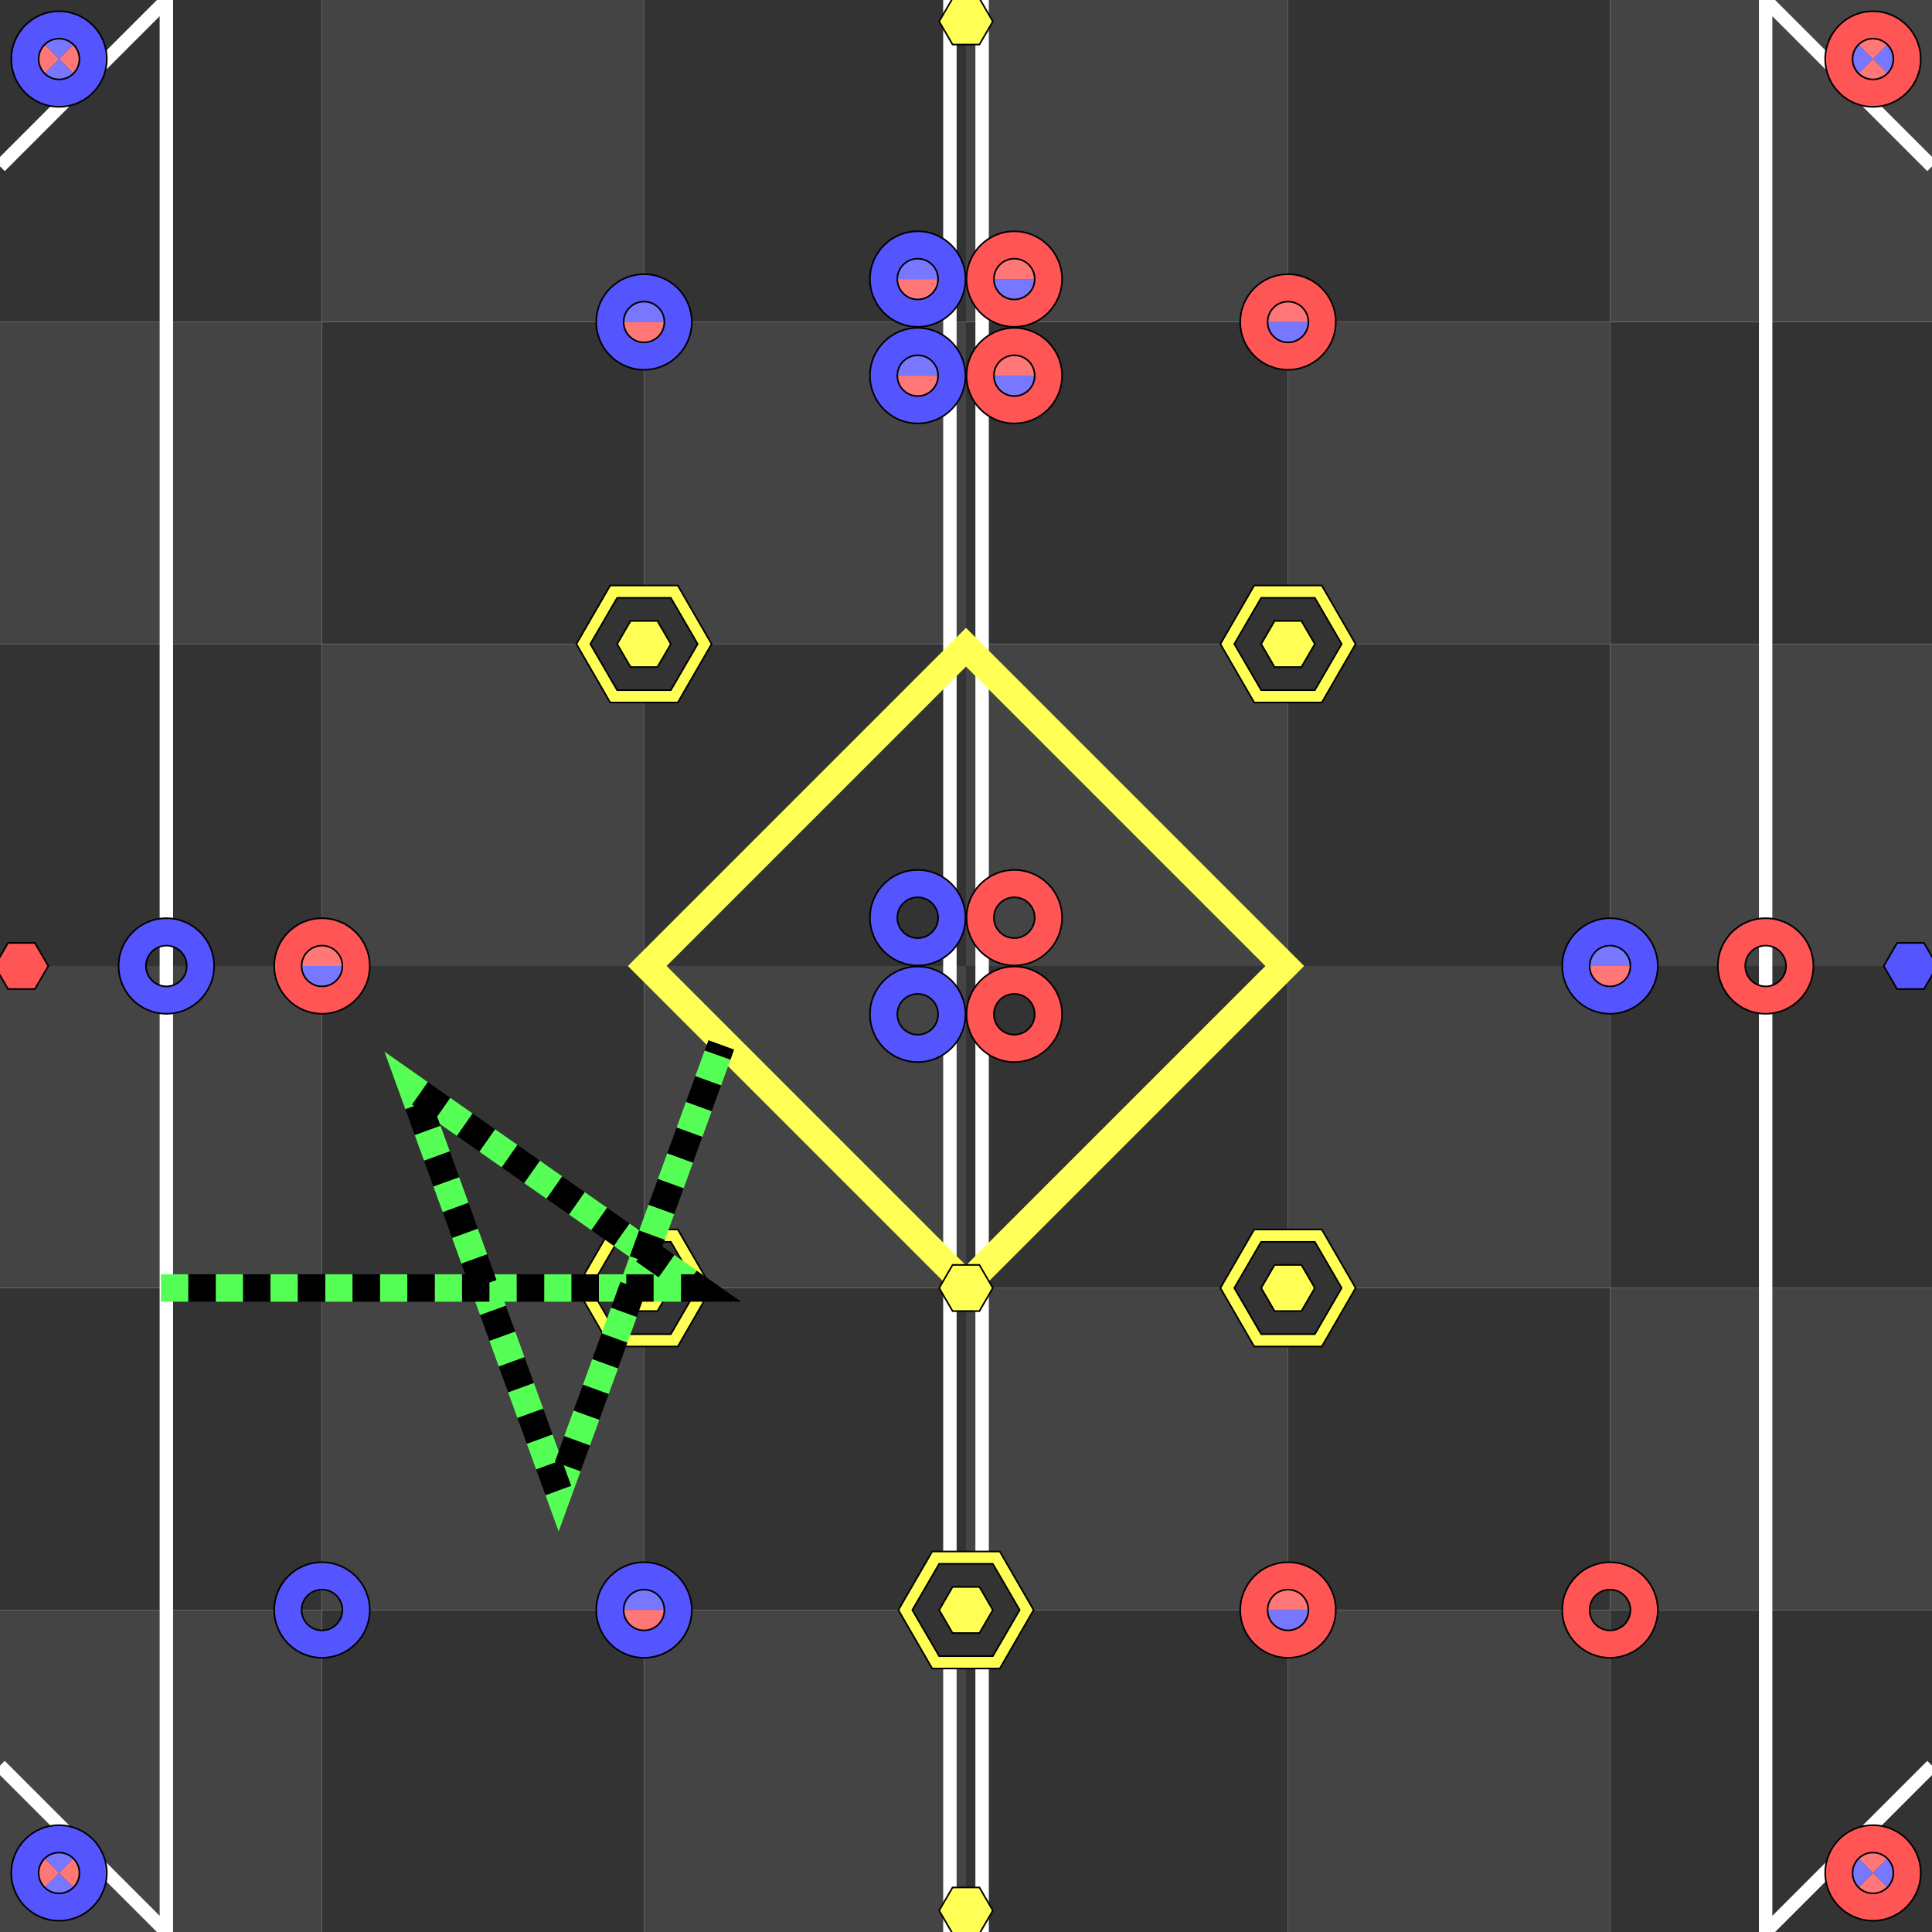
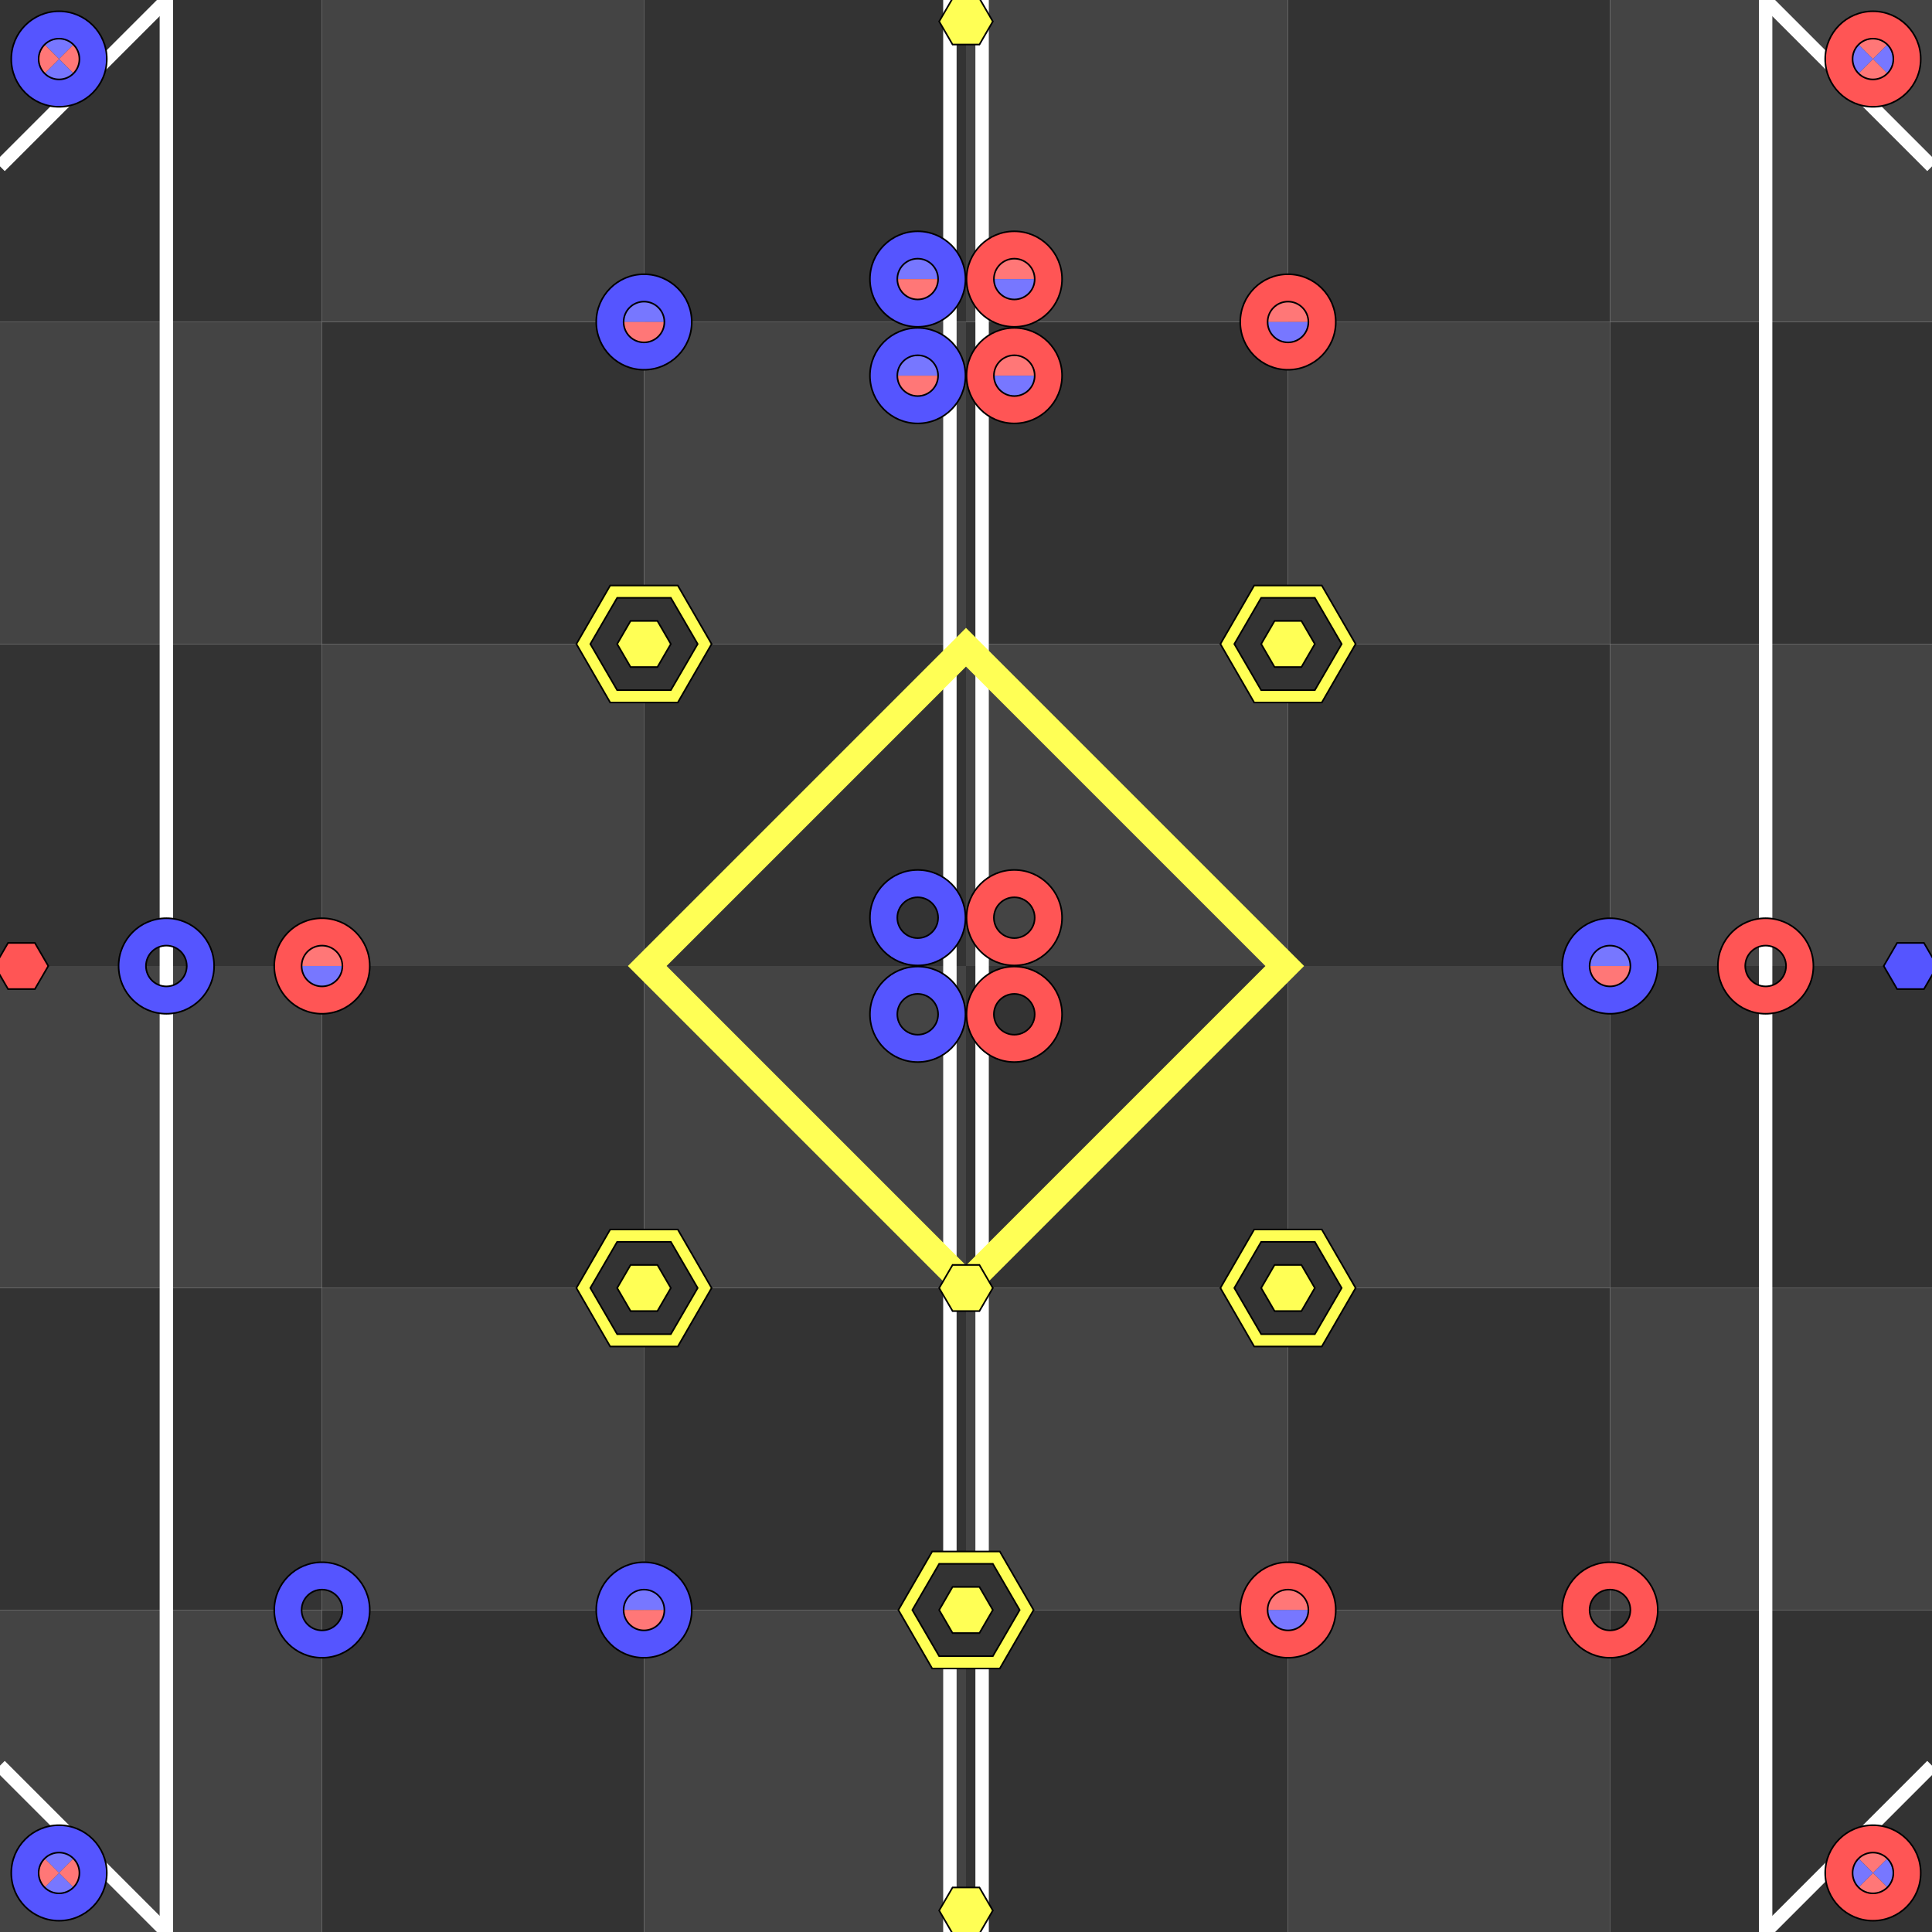
<svg xmlns="http://www.w3.org/2000/svg" version="1.1" width="600" height="600" viewBox="-1800 -1800 3600 3600">
  <g transform="scale(1, -1)">
    <rect x="-1800" y="-1800" width="600" height="600" fill="#444444" />
    <rect x="-1800" y="-1200" width="600" height="600" fill="#333333" />
    <rect x="-1800" y="-600" width="600" height="600" fill="#444444" />
    <rect x="-1800" y="0" width="600" height="600" fill="#333333" />
    <rect x="-1800" y="600" width="600" height="600" fill="#444444" />
    <rect x="-1800" y="1200" width="600" height="600" fill="#333333" />
    <rect x="-1200" y="-1800" width="600" height="600" fill="#333333" />
    <rect x="-1200" y="-1200" width="600" height="600" fill="#444444" />
    <rect x="-1200" y="-600" width="600" height="600" fill="#333333" />
    <rect x="-1200" y="0" width="600" height="600" fill="#444444" />
    <rect x="-1200" y="600" width="600" height="600" fill="#333333" />
    <rect x="-1200" y="1200" width="600" height="600" fill="#444444" />
    <rect x="-600" y="-1800" width="600" height="600" fill="#444444" />
    <rect x="-600" y="-1200" width="600" height="600" fill="#333333" />
    <rect x="-600" y="-600" width="600" height="600" fill="#444444" />
    <rect x="-600" y="0" width="600" height="600" fill="#333333" />
    <rect x="-600" y="600" width="600" height="600" fill="#444444" />
    <rect x="-600" y="1200" width="600" height="600" fill="#333333" />
    <rect x="0" y="-1800" width="600" height="600" fill="#333333" />
    <rect x="0" y="-1200" width="600" height="600" fill="#444444" />
    <rect x="0" y="-600" width="600" height="600" fill="#333333" />
    <rect x="0" y="0" width="600" height="600" fill="#444444" />
    <rect x="0" y="600" width="600" height="600" fill="#333333" />
    <rect x="0" y="1200" width="600" height="600" fill="#444444" />
    <rect x="600" y="-1800" width="600" height="600" fill="#444444" />
    <rect x="600" y="-1200" width="600" height="600" fill="#333333" />
    <rect x="600" y="-600" width="600" height="600" fill="#444444" />
    <rect x="600" y="0" width="600" height="600" fill="#333333" />
    <rect x="600" y="600" width="600" height="600" fill="#444444" />
    <rect x="600" y="1200" width="600" height="600" fill="#333333" />
    <rect x="1200" y="-1800" width="600" height="600" fill="#333333" />
    <rect x="1200" y="-1200" width="600" height="600" fill="#444444" />
    <rect x="1200" y="-600" width="600" height="600" fill="#333333" />
    <rect x="1200" y="0" width="600" height="600" fill="#444444" />
    <rect x="1200" y="600" width="600" height="600" fill="#333333" />
    <rect x="1200" y="1200" width="600" height="600" fill="#444444" />
    <line x1="-1490" y1="-1800" x2="-1490" y2="1800" stroke="#ffffff" stroke-width="25" />
    <line x1="-30" y1="-1800" x2="-30" y2="1800" stroke="#ffffff" stroke-width="25" />
    <line x1="30" y1="-1800" x2="30" y2="1800" stroke="#ffffff" stroke-width="25" />
    <line x1="1490" y1="-1800" x2="1490" y2="1800" stroke="#ffffff" stroke-width="25" />
    <line x1="-1800" y1="-1490" x2="-1490" y2="-1800" stroke="#ffffff" stroke-width="25" />
    <line x1="1800" y1="-1490" x2="1490" y2="-1800" stroke="#ffffff" stroke-width="25" />
    <line x1="-1800" y1="1490" x2="-1490" y2="1800" stroke="#ffffff" stroke-width="25" />
    <line x1="1800" y1="1490" x2="1490" y2="1800" stroke="#ffffff" stroke-width="25" />
    <rect x="-420" y="-420" width="840" height="840" transform="rotate(45)" stroke="#ffff55" fill="none" stroke-width="51" />
    <polygon points="-1710,0 -1735,43 -1785,43 -1810,0 -1785,-43 -1735,-43" fill="#ff5555" stroke="#000000" stroke-width="3" />
    <polygon points="1810,0 1785,43 1735,43 1710,0 1735,-43 1785,-43" fill="#5555ff" stroke="#000000" stroke-width="3" />
    <polygon points="50,1760 25,1803 -25,1803 -50,1760 -25,1717 25,1717" fill="#ffff55" stroke="#000000" stroke-width="3" />
    <polygon points="50,-600 25,-557 -25,-557 -50,-600 -25,-643 25,-643" fill="#ffff55" stroke="#000000" stroke-width="3" />
    <polygon points="50,-1760 25,-1717 -25,-1717 -50,-1760 -25,-1803 25,-1803" fill="#ffff55" stroke="#000000" stroke-width="3" />
    <polygon points="-474,600 -537,709 -663,709 -726,600 -663,491 -537,491" fill="#ffff55" stroke="#000000" stroke-width="3" />
    <polygon points="-500,600 -550,686 -650,686 -700,600 -650,514 -550,514" fill="#333333" stroke="#000000" stroke-width="3" />
    <polygon points="-550,600 -575,643 -625,643 -650,600 -625,557 -575,557" fill="#ffff55" stroke="#000000" stroke-width="3" />
    <polygon points="726,600 663,709 537,709 474,600 537,491 663,491" fill="#ffff55" stroke="#000000" stroke-width="3" />
    <polygon points="700,600 650,686 550,686 500,600 550,514 650,514" fill="#333333" stroke="#000000" stroke-width="3" />
    <polygon points="650,600 625,643 575,643 550,600 575,557 625,557" fill="#ffff55" stroke="#000000" stroke-width="3" />
    <polygon points="-474,-600 -537,-491 -663,-491 -726,-600 -663,-709 -537,-709" fill="#ffff55" stroke="#000000" stroke-width="3" />
    <polygon points="-500,-600 -550,-514 -650,-514 -700,-600 -650,-686 -550,-686" fill="#333333" stroke="#000000" stroke-width="3" />
    <polygon points="-550,-600 -575,-557 -625,-557 -650,-600 -625,-643 -575,-643" fill="#ffff55" stroke="#000000" stroke-width="3" />
    <polygon points="726,-600 663,-491 537,-491 474,-600 537,-709 663,-709" fill="#ffff55" stroke="#000000" stroke-width="3" />
    <polygon points="700,-600 650,-514 550,-514 500,-600 550,-686 650,-686" fill="#333333" stroke="#000000" stroke-width="3" />
    <polygon points="650,-600 625,-557 575,-557 550,-600 575,-643 625,-643" fill="#ffff55" stroke="#000000" stroke-width="3" />
    <polygon points="126,-1200 63,-1091 -63,-1091 -126,-1200 -63,-1309 63,-1309" fill="#ffff55" stroke="#000000" stroke-width="3" />
    <polygon points="100,-1200 50,-1114 -50,-1114 -100,-1200 -50,-1286 50,-1286" fill="#333333" stroke="#000000" stroke-width="3" />
    <polygon points="50,-1200 25,-1157 -25,-1157 -50,-1200 -25,-1243 25,-1243" fill="#ffff55" stroke="#000000" stroke-width="3" />
    <path d="M 1690,1690 l -63,63 a 89,89 0 0,0 126,0 z" fill="#ff7777" />
    <path d="M 1690,1690 l 63,63 a 89,89 0 0,0 0,-126 z" fill="#7777ff" />
    <path d="M 1690,1690 l 63,-63 a 89,89 0 0,0 -126,0 z" fill="#ff7777" />
    <path d="M 1690,1690 l -63,-63 a 89,89 0 0,0 0,126 z" fill="#7777ff" />
    <circle cx="1690" cy="1690" r="63" stroke="#ff5555" fill="none" stroke-width="51" />
    <circle cx="1690" cy="1690" r="89" fill="none" stroke="#000000" stroke-width="3" />
    <circle cx="1690" cy="1690" r="38" fill="none" stroke="#000000" stroke-width="3" />
    <path d="M 1690,-1690 l -63,63 a 89,89 0 0,0 126,0 z" fill="#ff7777" />
    <path d="M 1690,-1690 l 63,63 a 89,89 0 0,0 0,-126 z" fill="#7777ff" />
    <path d="M 1690,-1690 l 63,-63 a 89,89 0 0,0 -126,0 z" fill="#ff7777" />
    <path d="M 1690,-1690 l -63,-63 a 89,89 0 0,0 0,126 z" fill="#7777ff" />
    <circle cx="1690" cy="-1690" r="63" stroke="#ff5555" fill="none" stroke-width="51" />
    <circle cx="1690" cy="-1690" r="89" fill="none" stroke="#000000" stroke-width="3" />
    <circle cx="1690" cy="-1690" r="38" fill="none" stroke="#000000" stroke-width="3" />
    <path d="M -1690,1690 l -63,63 a 89,89 0 0,0 126,0 z" fill="#7777ff" />
    <path d="M -1690,1690 l 63,63 a 89,89 0 0,0 0,-126 z" fill="#ff7777" />
    <path d="M -1690,1690 l 63,-63 a 89,89 0 0,0 -126,0 z" fill="#7777ff" />
    <path d="M -1690,1690 l -63,-63 a 89,89 0 0,0 0,126 z" fill="#ff7777" />
    <circle cx="-1690" cy="1690" r="63" stroke="#5555ff" fill="none" stroke-width="51" />
    <circle cx="-1690" cy="1690" r="89" fill="none" stroke="#000000" stroke-width="3" />
    <circle cx="-1690" cy="1690" r="38" fill="none" stroke="#000000" stroke-width="3" />
    <path d="M -1690,-1690 l -63,63 a 89,89 0 0,0 126,0 z" fill="#7777ff" />
    <path d="M -1690,-1690 l 63,63 a 89,89 0 0,0 0,-126 z" fill="#ff7777" />
    <path d="M -1690,-1690 l 63,-63 a 89,89 0 0,0 -126,0 z" fill="#7777ff" />
    <path d="M -1690,-1690 l -63,-63 a 89,89 0 0,0 0,126 z" fill="#ff7777" />
    <circle cx="-1690" cy="-1690" r="63" stroke="#5555ff" fill="none" stroke-width="51" />
    <circle cx="-1690" cy="-1690" r="89" fill="none" stroke="#000000" stroke-width="3" />
    <circle cx="-1690" cy="-1690" r="38" fill="none" stroke="#000000" stroke-width="3" />
    <path d="M 1,1280 a 89,89 0 1,0 178,0" fill="#ff7777" />
    <path d="M 1,1280 a 89,89 0 1,1 178,0" fill="#7777ff" />
    <circle cx="90" cy="1280" r="63" stroke="#ff5555" fill="none" stroke-width="51" />
    <circle cx="90" cy="1280" r="89" fill="none" stroke="#000000" stroke-width="3" />
    <circle cx="90" cy="1280" r="38" fill="none" stroke="#000000" stroke-width="3" />
    <path d="M 511,1200 a 89,89 0 1,0 178,0" fill="#ff7777" />
    <path d="M 511,1200 a 89,89 0 1,1 178,0" fill="#7777ff" />
    <circle cx="600" cy="1200" r="63" stroke="#ff5555" fill="none" stroke-width="51" />
    <circle cx="600" cy="1200" r="89" fill="none" stroke="#000000" stroke-width="3" />
    <circle cx="600" cy="1200" r="38" fill="none" stroke="#000000" stroke-width="3" />
    <path d="M 1,1100 a 89,89 0 1,0 178,0" fill="#ff7777" />
    <path d="M 1,1100 a 89,89 0 1,1 178,0" fill="#7777ff" />
    <circle cx="90" cy="1100" r="63" stroke="#ff5555" fill="none" stroke-width="51" />
    <circle cx="90" cy="1100" r="89" fill="none" stroke="#000000" stroke-width="3" />
    <circle cx="90" cy="1100" r="38" fill="none" stroke="#000000" stroke-width="3" />
    <path d="M -1289,0 a 89,89 0 1,0 178,0" fill="#ff7777" />
    <path d="M -1289,0 a 89,89 0 1,1 178,0" fill="#7777ff" />
    <circle cx="-1200" cy="0" r="63" stroke="#ff5555" fill="none" stroke-width="51" />
    <circle cx="-1200" cy="0" r="89" fill="none" stroke="#000000" stroke-width="3" />
    <circle cx="-1200" cy="0" r="38" fill="none" stroke="#000000" stroke-width="3" />
    <path d="M 511,-1200 a 89,89 0 1,0 178,0" fill="#ff7777" />
    <path d="M 511,-1200 a 89,89 0 1,1 178,0" fill="#7777ff" />
    <circle cx="600" cy="-1200" r="63" stroke="#ff5555" fill="none" stroke-width="51" />
    <circle cx="600" cy="-1200" r="89" fill="none" stroke="#000000" stroke-width="3" />
    <circle cx="600" cy="-1200" r="38" fill="none" stroke="#000000" stroke-width="3" />
    <path d="M -179,1280 a 89,89 0 1,0 178,0" fill="#7777ff" />
    <path d="M -179,1280 a 89,89 0 1,1 178,0" fill="#ff7777" />
    <circle cx="-90" cy="1280" r="63" stroke="#5555ff" fill="none" stroke-width="51" />
    <circle cx="-90" cy="1280" r="89" fill="none" stroke="#000000" stroke-width="3" />
    <circle cx="-90" cy="1280" r="38" fill="none" stroke="#000000" stroke-width="3" />
    <path d="M -689,1200 a 89,89 0 1,0 178,0" fill="#7777ff" />
    <path d="M -689,1200 a 89,89 0 1,1 178,0" fill="#ff7777" />
    <circle cx="-600" cy="1200" r="63" stroke="#5555ff" fill="none" stroke-width="51" />
    <circle cx="-600" cy="1200" r="89" fill="none" stroke="#000000" stroke-width="3" />
    <circle cx="-600" cy="1200" r="38" fill="none" stroke="#000000" stroke-width="3" />
    <path d="M -179,1100 a 89,89 0 1,0 178,0" fill="#7777ff" />
    <path d="M -179,1100 a 89,89 0 1,1 178,0" fill="#ff7777" />
    <circle cx="-90" cy="1100" r="63" stroke="#5555ff" fill="none" stroke-width="51" />
    <circle cx="-90" cy="1100" r="89" fill="none" stroke="#000000" stroke-width="3" />
    <circle cx="-90" cy="1100" r="38" fill="none" stroke="#000000" stroke-width="3" />
    <path d="M 1111,0 a 89,89 0 1,0 178,0" fill="#7777ff" />
    <path d="M 1111,0 a 89,89 0 1,1 178,0" fill="#ff7777" />
    <circle cx="1200" cy="0" r="63" stroke="#5555ff" fill="none" stroke-width="51" />
    <circle cx="1200" cy="0" r="89" fill="none" stroke="#000000" stroke-width="3" />
    <circle cx="1200" cy="0" r="38" fill="none" stroke="#000000" stroke-width="3" />
    <path d="M -689,-1200 a 89,89 0 1,0 178,0" fill="#7777ff" />
    <path d="M -689,-1200 a 89,89 0 1,1 178,0" fill="#ff7777" />
    <circle cx="-600" cy="-1200" r="63" stroke="#5555ff" fill="none" stroke-width="51" />
    <circle cx="-600" cy="-1200" r="89" fill="none" stroke="#000000" stroke-width="3" />
    <circle cx="-600" cy="-1200" r="38" fill="none" stroke="#000000" stroke-width="3" />
    <circle cx="90" cy="90" r="63" stroke="#ff5555" fill="none" stroke-width="51" />
    <circle cx="90" cy="90" r="89" fill="none" stroke="#000000" stroke-width="3" />
    <circle cx="90" cy="90" r="38" fill="none" stroke="#000000" stroke-width="3" />
    <circle cx="1490" cy="0" r="63" stroke="#ff5555" fill="none" stroke-width="51" />
    <circle cx="1490" cy="0" r="89" fill="none" stroke="#000000" stroke-width="3" />
    <circle cx="1490" cy="0" r="38" fill="none" stroke="#000000" stroke-width="3" />
    <circle cx="90" cy="-90" r="63" stroke="#ff5555" fill="none" stroke-width="51" />
    <circle cx="90" cy="-90" r="89" fill="none" stroke="#000000" stroke-width="3" />
    <circle cx="90" cy="-90" r="38" fill="none" stroke="#000000" stroke-width="3" />
    <circle cx="1200" cy="-1200" r="63" stroke="#ff5555" fill="none" stroke-width="51" />
    <circle cx="1200" cy="-1200" r="89" fill="none" stroke="#000000" stroke-width="3" />
    <circle cx="1200" cy="-1200" r="38" fill="none" stroke="#000000" stroke-width="3" />
    <circle cx="-90" cy="90" r="63" stroke="#5555ff" fill="none" stroke-width="51" />
    <circle cx="-90" cy="90" r="89" fill="none" stroke="#000000" stroke-width="3" />
    <circle cx="-90" cy="90" r="38" fill="none" stroke="#000000" stroke-width="3" />
    <circle cx="-1490" cy="0" r="63" stroke="#5555ff" fill="none" stroke-width="51" />
    <circle cx="-1490" cy="0" r="89" fill="none" stroke="#000000" stroke-width="3" />
    <circle cx="-1490" cy="0" r="38" fill="none" stroke="#000000" stroke-width="3" />
    <circle cx="-90" cy="-90" r="63" stroke="#5555ff" fill="none" stroke-width="51" />
    <circle cx="-90" cy="-90" r="89" fill="none" stroke="#000000" stroke-width="3" />
    <circle cx="-90" cy="-90" r="38" fill="none" stroke="#000000" stroke-width="3" />
    <circle cx="-1200" cy="-1200" r="63" stroke="#5555ff" fill="none" stroke-width="51" />
    <circle cx="-1200" cy="-1200" r="89" fill="none" stroke="#000000" stroke-width="3" />
    <circle cx="-1200" cy="-1200" r="38" fill="none" stroke="#000000" stroke-width="3" />
-     <polyline points="-1500,-600 -500,-600 -500,-600 -1032,-227 -1032,-227 -759,-979 -759,-979 -456,-147" fill="none" stroke="#55ff55" stroke-width="51" stroke-dasharray="51,51" />
-     <polyline points="-1500,-600 -500,-600 -500,-600 -1032,-227 -1032,-227 -759,-979 -759,-979 -456,-147" fill="none" stroke="#000000" stroke-width="51" stroke-dasharray="51,51" stroke-dashoffset="51" />
+     <polyline points="0,100" fill="none" stroke="#55ff55" stroke-width="51" stroke-dasharray="51,51" />
+     <polyline points="0,100" fill="none" stroke="#000000" stroke-width="51" stroke-dasharray="51,51" stroke-dashoffset="51" />
  </g>
</svg>
